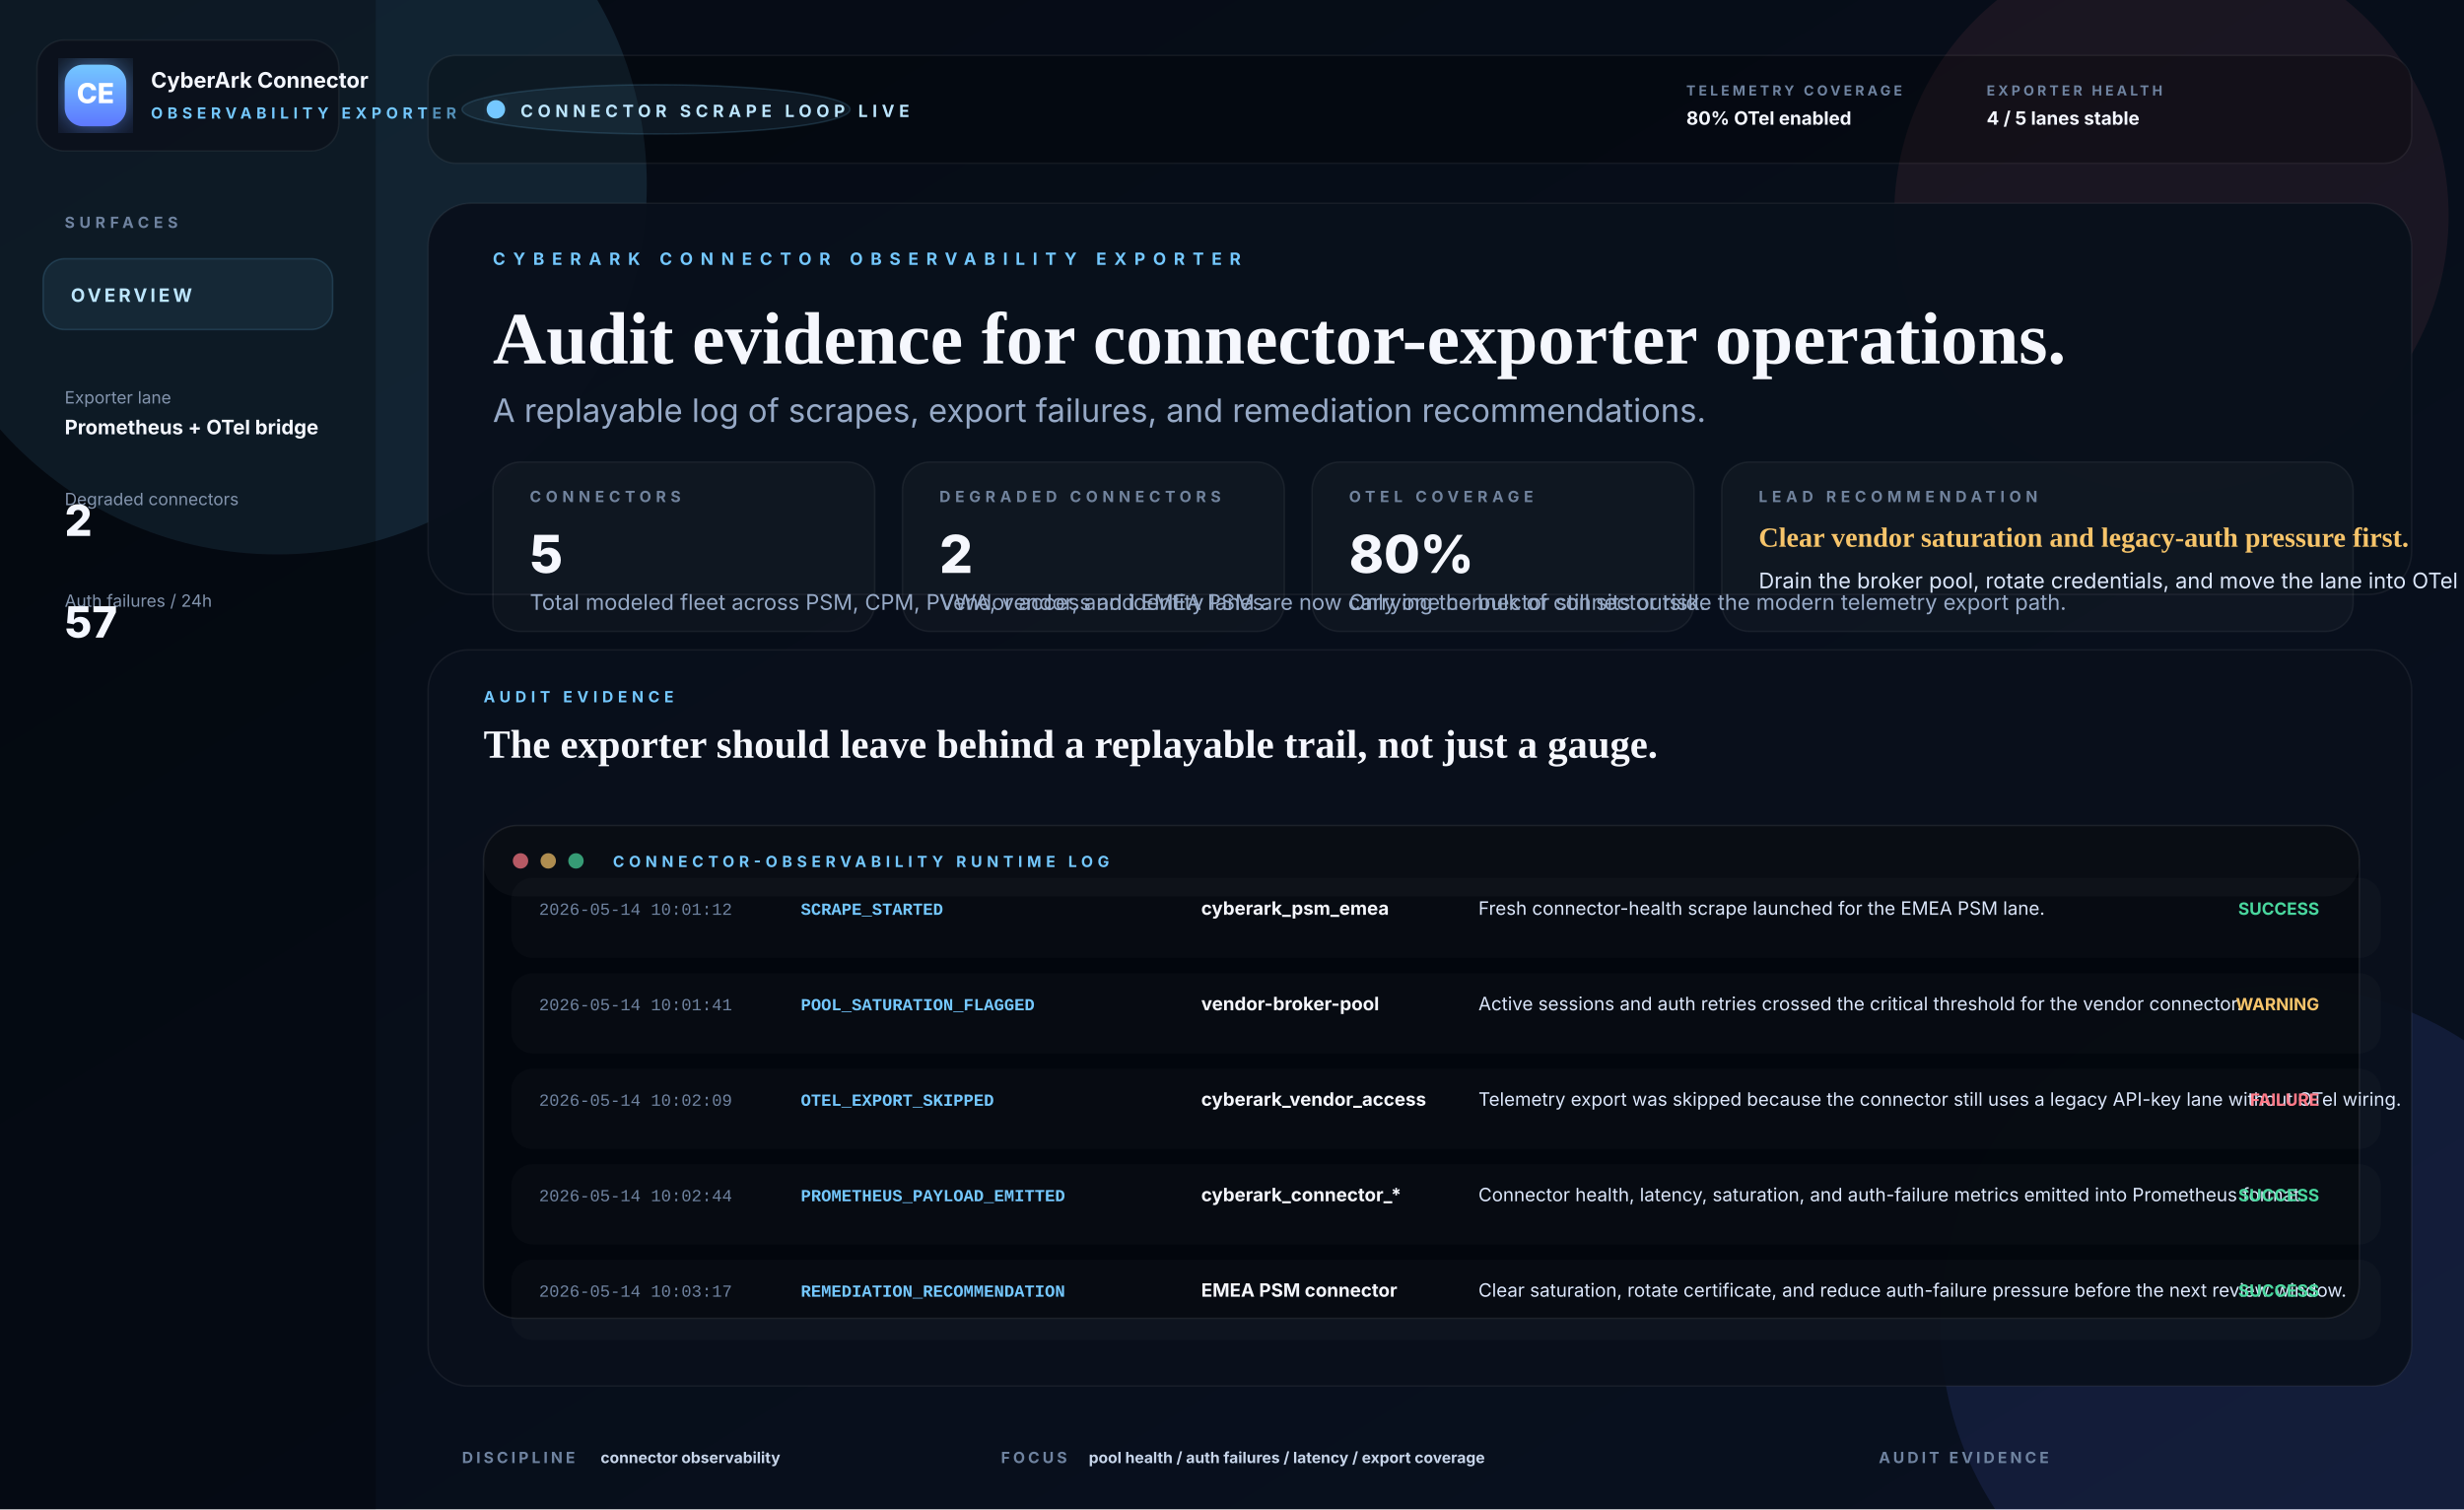
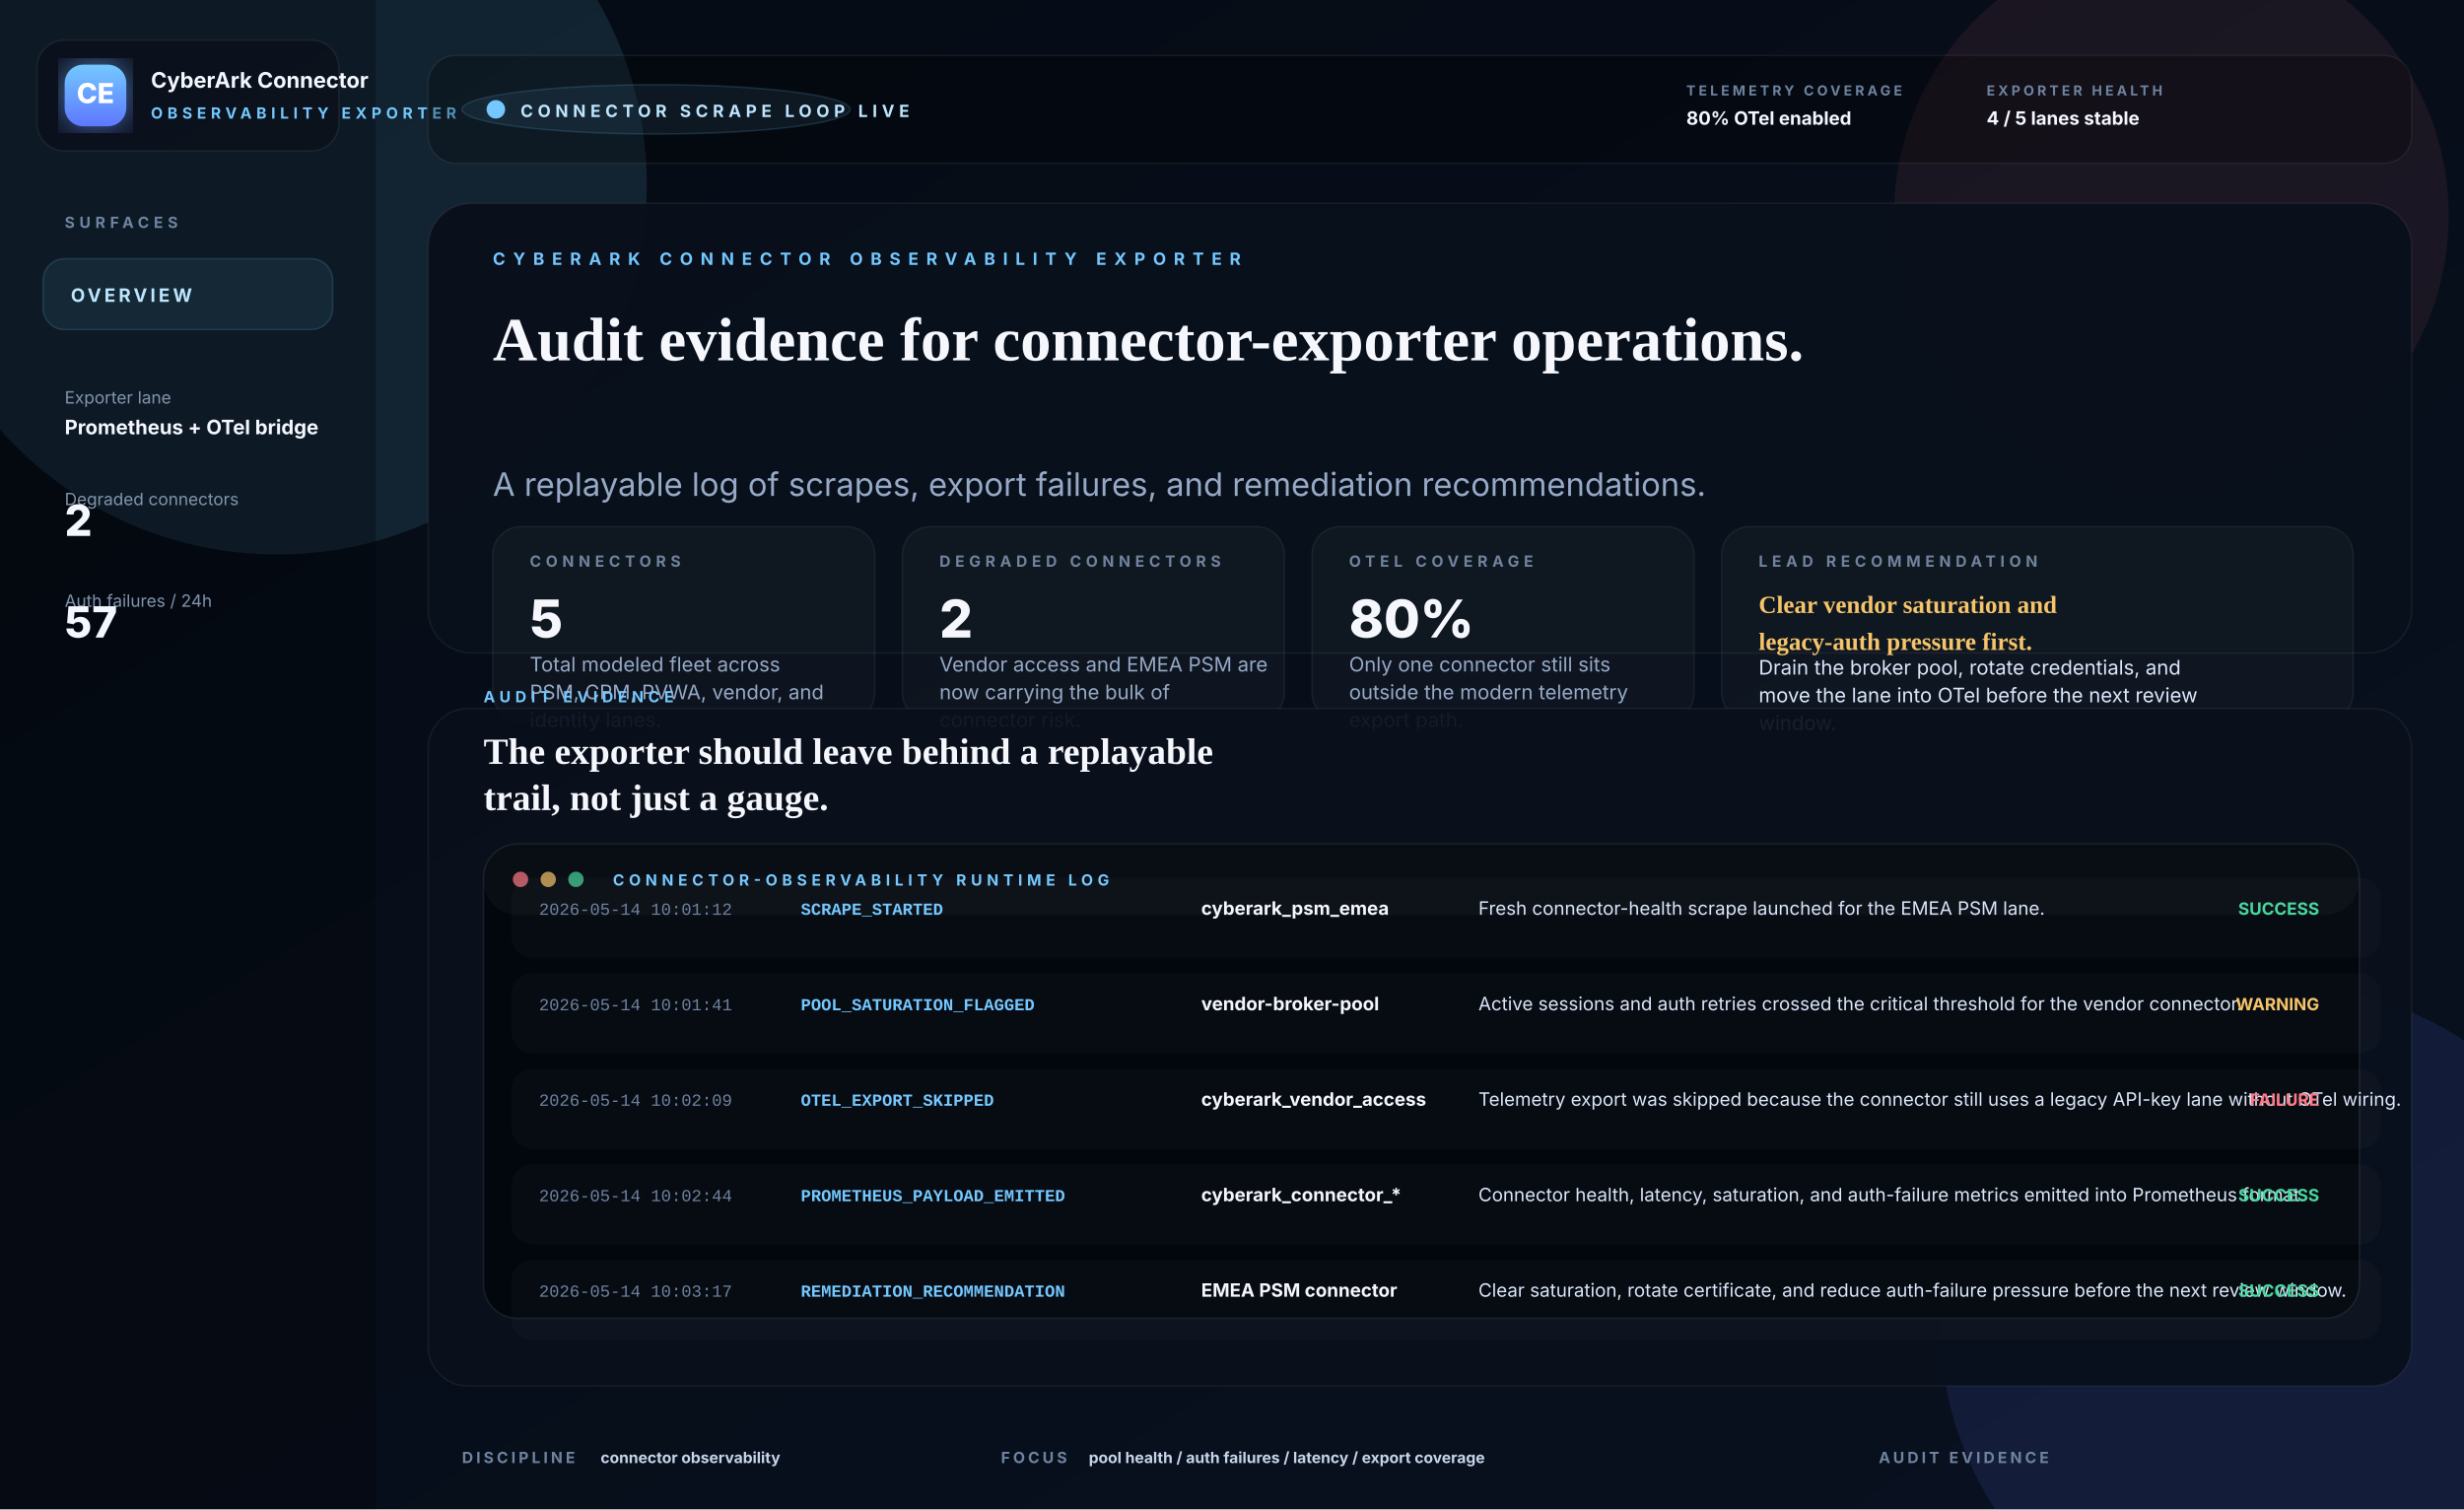
<svg xmlns="http://www.w3.org/2000/svg" width="1600" height="980" viewBox="0 0 1600 980">
  <defs>
    <linearGradient id="bgFade" x1="0" x2="1" y1="0" y2="1">
      <stop offset="0%" stop-color="#050b14" />
      <stop offset="100%" stop-color="#091120" />
    </linearGradient>
    <linearGradient id="panelStroke" x1="0" x2="1" y1="0" y2="1">
      <stop offset="0%" stop-color="rgba(117, 200, 255, 0.36)" />
      <stop offset="100%" stop-color="rgba(93, 120, 255, 0.16)" />
    </linearGradient>
    <linearGradient id="blueBar" x1="0" x2="0" y1="0" y2="1">
      <stop offset="0%" stop-color="#74c8ff" />
      <stop offset="100%" stop-color="#5d78ff" />
    </linearGradient>
    <linearGradient id="goodBar" x1="0" x2="1" y1="0" y2="0">
      <stop offset="0%" stop-color="#2f92d6" />
      <stop offset="100%" stop-color="#49d79e" />
    </linearGradient>
    <linearGradient id="warnBar" x1="0" x2="1" y1="0" y2="0">
      <stop offset="0%" stop-color="#4d8cf2" />
      <stop offset="100%" stop-color="#f6c46a" />
    </linearGradient>
    <linearGradient id="hotBar" x1="0" x2="1" y1="0" y2="0">
      <stop offset="0%" stop-color="#d14d6c" />
      <stop offset="100%" stop-color="#ff7987" />
    </linearGradient>
    <filter id="glow">
      <feGaussianBlur stdDeviation="14" result="blur" />
      <feMerge>
        <feMergeNode in="blur" />
        <feMergeNode in="SourceGraphic" />
      </feMerge>
    </filter>
  </defs>
  <rect width="1600" height="980" fill="url(#bgFade)" />
  <circle cx="180" cy="120" r="240" fill="rgba(116,200,255,0.12)" />
  <circle cx="1410" cy="140" r="180" fill="rgba(255,121,135,0.08)" />
  <circle cx="1480" cy="860" r="220" fill="rgba(93,120,255,0.12)" />
  <rect x="0" y="0" width="244" height="980" fill="rgba(0,0,0,0.25)" />
  <rect x="24" y="26" width="196" height="72" rx="18" fill="rgba(11,17,28,0.94)" stroke="rgba(255,255,255,0.06)" />
  <rect x="42" y="42" width="40" height="40" rx="12" fill="url(#blueBar)" filter="url(#glow)" />
  <text x="62" y="67" fill="#ffffff" font-size="18" text-anchor="middle" font-family="Inter, Segoe UI, sans-serif" font-weight="800">CE</text>
  <text x="98" y="57" fill="#f4f7ff" font-size="14" font-family="Inter, Segoe UI, sans-serif" font-weight="700">CyberArk Connector</text>
  <text x="98" y="77" fill="#74c8ff" font-size="10" letter-spacing="3" font-family="Inter, Segoe UI, sans-serif" font-weight="700">OBSERVABILITY EXPORTER</text>
  <text x="42" y="148" fill="#6f83a0" font-size="10" letter-spacing="3" font-family="Inter, Segoe UI, sans-serif" font-weight="700">SURFACES</text>
  <rect x="28" y="168" width="188" height="46" rx="14" fill="rgba(116,200,255,0.08)" stroke="rgba(116,200,255,0.16)" />
  <text x="46" y="196" fill="#bde6ff" font-size="12" letter-spacing="2" font-family="Inter, Segoe UI, sans-serif" font-weight="700">OVERVIEW</text>
  <text x="42" y="262" fill="#8394ad" font-size="11" font-family="Inter, Segoe UI, sans-serif">Exporter lane</text>
  <text x="42" y="282" fill="#f4f7ff" font-size="13" font-family="Inter, Segoe UI, sans-serif" font-weight="700">Prometheus + OTel bridge</text>
  <text x="42" y="328" fill="#8394ad" font-size="11" font-family="Inter, Segoe UI, sans-serif">Degraded connectors</text>
  <text x="42" y="348" fill="#f4f7ff" font-size="28" font-family="Inter, Segoe UI, sans-serif" font-weight="800">2</text>
  <text x="42" y="394" fill="#8394ad" font-size="11" font-family="Inter, Segoe UI, sans-serif">Auth failures / 24h</text>
  <text x="42" y="414" fill="#f4f7ff" font-size="28" font-family="Inter, Segoe UI, sans-serif" font-weight="800">57</text>
  <rect x="278" y="36" width="1288" height="70" rx="18" fill="rgba(0,0,0,0.28)" stroke="rgba(255,255,255,0.06)" />
  <rect x="300" y="55" width="252" height="32" rx="999" fill="rgba(116,200,255,0.08)" stroke="rgba(116,200,255,0.16)" />
  <circle cx="322" cy="71" r="6" fill="#74c8ff" filter="url(#glow)" />
  <text x="338" y="76" fill="#bde6ff" font-size="11" letter-spacing="3" font-family="Inter, Segoe UI, sans-serif" font-weight="700">CONNECTOR SCRAPE LOOP LIVE</text>
  <text x="1095" y="62" fill="#6f83a0" font-size="9" letter-spacing="2" font-family="Inter, Segoe UI, sans-serif" font-weight="700">TELEMETRY COVERAGE</text>
  <text x="1095" y="81" fill="#f4f7ff" font-size="12" font-family="Inter, Segoe UI, sans-serif" font-weight="700">80% OTel enabled</text>
  <text x="1290" y="62" fill="#6f83a0" font-size="9" letter-spacing="2" font-family="Inter, Segoe UI, sans-serif" font-weight="700">EXPORTER HEALTH</text>
  <text x="1290" y="81" fill="#f4f7ff" font-size="12" font-family="Inter, Segoe UI, sans-serif" font-weight="700">4 / 5 lanes stable</text>
-   <rect x="278" y="132" width="1288" height="254" rx="28" fill="rgba(9,16,28,0.96)" stroke="rgba(255,255,255,0.06)" />
+   <rect x="278" y="132" width="1288" height="292" rx="28" fill="rgba(9,16,28,0.96)" stroke="rgba(255,255,255,0.06)" />
  <text x="320" y="172" fill="#74c8ff" font-size="11" letter-spacing="5" font-family="Inter, Segoe UI, sans-serif" font-weight="700">CYBERARK CONNECTOR OBSERVABILITY EXPORTER</text>
-   <text x="320" y="236" fill="#f5f7fd" font-size="48" font-family="Georgia, Times New Roman, serif" font-weight="700">Audit evidence for connector-exporter operations.</text>
-   <text x="320" y="274" fill="#96a9c6" font-size="21" font-family="Inter, Segoe UI, sans-serif">A replayable log of scrapes, export failures, and remediation recommendations.</text>
-   <rect x="320" y="300" width="248" height="110" rx="18" fill="rgba(255,255,255,0.03)" stroke="rgba(255,255,255,0.06)" />
-   <text x="344" y="326" fill="#71839d" font-size="10" letter-spacing="3" font-family="Inter, Segoe UI, sans-serif" font-weight="700">CONNECTORS</text>
-   <text x="344" y="372" fill="#f5f7fd" font-size="34" font-family="Inter, Segoe UI, sans-serif" font-weight="800">5</text>
-   <text x="344" y="396" fill="#96a9c6" font-size="14" font-family="Inter, Segoe UI, sans-serif">Total modeled fleet across PSM, CPM, PVWA, vendor, and identity lanes.</text>
-   <rect x="586" y="300" width="248" height="110" rx="18" fill="rgba(255,255,255,0.03)" stroke="rgba(255,255,255,0.06)" />
-   <text x="610" y="326" fill="#71839d" font-size="10" letter-spacing="3" font-family="Inter, Segoe UI, sans-serif" font-weight="700">DEGRADED CONNECTORS</text>
-   <text x="610" y="372" fill="#f5f7fd" font-size="34" font-family="Inter, Segoe UI, sans-serif" font-weight="800">2</text>
-   <text x="610" y="396" fill="#96a9c6" font-size="14" font-family="Inter, Segoe UI, sans-serif">Vendor access and EMEA PSM are now carrying the bulk of connector risk.</text>
-   <rect x="852" y="300" width="248" height="110" rx="18" fill="rgba(255,255,255,0.03)" stroke="rgba(255,255,255,0.06)" />
-   <text x="876" y="326" fill="#71839d" font-size="10" letter-spacing="3" font-family="Inter, Segoe UI, sans-serif" font-weight="700">OTEL COVERAGE</text>
-   <text x="876" y="372" fill="#f5f7fd" font-size="34" font-family="Inter, Segoe UI, sans-serif" font-weight="800">80%</text>
-   <text x="876" y="396" fill="#96a9c6" font-size="14" font-family="Inter, Segoe UI, sans-serif">Only one connector still sits outside the modern telemetry export path.</text>
-   <rect x="1118" y="300" width="410" height="110" rx="18" fill="rgba(255,255,255,0.03)" stroke="rgba(255,255,255,0.06)" />
-   <text x="1142" y="326" fill="#71839d" font-size="10" letter-spacing="3" font-family="Inter, Segoe UI, sans-serif" font-weight="700">LEAD RECOMMENDATION</text>
-   <text x="1142" y="355" fill="#f6c46a" font-size="18" font-family="Georgia, Times New Roman, serif" font-weight="700">Clear vendor saturation and legacy-auth pressure first.</text>
-   <text x="1142" y="382" fill="#dce7fb" font-size="14" font-family="Inter, Segoe UI, sans-serif">Drain the broker pool, rotate credentials, and move the lane into OTel before the next review window.</text>
-   <rect x="278" y="422" width="1288" height="478" rx="26" fill="rgba(9,16,28,0.92)" stroke="rgba(255,255,255,0.06)" />
+   <text x="320" y="234" fill="#f5f7fd" font-size="40" font-family="Georgia, Times New Roman, serif" font-weight="700">
+     <tspan x="320" dy="0">Audit evidence for connector-exporter operations.</tspan>
+   </text>
+   <text x="320" y="322" fill="#96a9c6" font-size="21" font-family="Inter, Segoe UI, sans-serif" font-weight="400">
+     <tspan x="320" dy="0">A replayable log of scrapes, export failures, and remediation recommendations.</tspan>
+   </text>
+   <rect x="320" y="342" width="248" height="126" rx="18" fill="rgba(255,255,255,0.03)" stroke="rgba(255,255,255,0.06)" />
+   <text x="344" y="368" fill="#71839d" font-size="10" letter-spacing="3" font-family="Inter, Segoe UI, sans-serif" font-weight="700">CONNECTORS</text>
+   <text x="344" y="414" fill="#f5f7fd" font-size="34" font-family="Inter, Segoe UI, sans-serif" font-weight="800">5</text>
+   <text x="344" y="436" fill="#96a9c6" font-size="13" font-family="Inter, Segoe UI, sans-serif" font-weight="400">
+     <tspan x="344" dy="0">Total modeled fleet across</tspan>
+     <tspan x="344" dy="18">PSM, CPM, PVWA, vendor, and</tspan>
+     <tspan x="344" dy="18">identity lanes.</tspan>
+   </text>
+   <rect x="586" y="342" width="248" height="126" rx="18" fill="rgba(255,255,255,0.03)" stroke="rgba(255,255,255,0.06)" />
+   <text x="610" y="368" fill="#71839d" font-size="10" letter-spacing="3" font-family="Inter, Segoe UI, sans-serif" font-weight="700">DEGRADED CONNECTORS</text>
+   <text x="610" y="414" fill="#f5f7fd" font-size="34" font-family="Inter, Segoe UI, sans-serif" font-weight="800">2</text>
+   <text x="610" y="436" fill="#96a9c6" font-size="13" font-family="Inter, Segoe UI, sans-serif" font-weight="400">
+     <tspan x="610" dy="0">Vendor access and EMEA PSM are</tspan>
+     <tspan x="610" dy="18">now carrying the bulk of</tspan>
+     <tspan x="610" dy="18">connector risk.</tspan>
+   </text>
+   <rect x="852" y="342" width="248" height="126" rx="18" fill="rgba(255,255,255,0.03)" stroke="rgba(255,255,255,0.06)" />
+   <text x="876" y="368" fill="#71839d" font-size="10" letter-spacing="3" font-family="Inter, Segoe UI, sans-serif" font-weight="700">OTEL COVERAGE</text>
+   <text x="876" y="414" fill="#f5f7fd" font-size="34" font-family="Inter, Segoe UI, sans-serif" font-weight="800">80%</text>
+   <text x="876" y="436" fill="#96a9c6" font-size="13" font-family="Inter, Segoe UI, sans-serif" font-weight="400">
+     <tspan x="876" dy="0">Only one connector still sits</tspan>
+     <tspan x="876" dy="18">outside the modern telemetry</tspan>
+     <tspan x="876" dy="18">export path.</tspan>
+   </text>
+   <rect x="1118" y="342" width="410" height="126" rx="18" fill="rgba(255,255,255,0.03)" stroke="rgba(255,255,255,0.06)" />
+   <text x="1142" y="368" fill="#71839d" font-size="10" letter-spacing="3" font-family="Inter, Segoe UI, sans-serif" font-weight="700">LEAD RECOMMENDATION</text>
+   <text x="1142" y="398" fill="#f6c46a" font-size="16" font-family="Georgia, Times New Roman, serif" font-weight="700">
+     <tspan x="1142" dy="0">Clear vendor saturation and</tspan>
+     <tspan x="1142" dy="24">legacy-auth pressure first.</tspan>
+   </text>
+   <text x="1142" y="438" fill="#dce7fb" font-size="13" font-family="Inter, Segoe UI, sans-serif" font-weight="400">
+     <tspan x="1142" dy="0">Drain the broker pool, rotate credentials, and</tspan>
+     <tspan x="1142" dy="18">move the lane into OTel before the next review</tspan>
+     <tspan x="1142" dy="18">window.</tspan>
+   </text>
+   <rect x="278" y="460" width="1288" height="440" rx="26" fill="rgba(9,16,28,0.92)" stroke="rgba(255,255,255,0.06)" />
  <text x="314" y="456" fill="#74c8ff" font-size="10" letter-spacing="3" font-family="Inter, Segoe UI, sans-serif" font-weight="700">AUDIT EVIDENCE</text>
-   <text x="314" y="492" fill="#f5f7fd" font-size="26" font-family="Georgia, Times New Roman, serif" font-weight="700">The exporter should leave behind a replayable trail, not just a gauge.</text>
-   <rect x="314" y="536" width="1218" height="320" rx="22" fill="rgba(2,6,12,0.90)" stroke="rgba(255,255,255,0.08)" />
-   <rect x="314" y="536" width="1218" height="46" rx="22" fill="rgba(255,255,255,0.03)" />
-   <circle cx="338" cy="559" r="5" fill="rgba(255,121,135,0.7)" />
-   <circle cx="356" cy="559" r="5" fill="rgba(246,196,106,0.7)" />
-   <circle cx="374" cy="559" r="5" fill="rgba(73,215,158,0.7)" />
-   <text x="398" y="563" fill="#74c8ff" font-size="10" letter-spacing="3" font-family="Inter, Segoe UI, sans-serif" font-weight="700">CONNECTOR-OBSERVABILITY RUNTIME LOG</text>
+   <text x="314" y="496" fill="#f5f7fd" font-size="24" font-family="Georgia, Times New Roman, serif" font-weight="700">
+     <tspan x="314" dy="0">The exporter should leave behind a replayable</tspan>
+     <tspan x="314" dy="30">trail, not just a gauge.</tspan>
+   </text>
+   <rect x="314" y="548" width="1218" height="308" rx="22" fill="rgba(2,6,12,0.90)" stroke="rgba(255,255,255,0.08)" />
+   <rect x="314" y="548" width="1218" height="46" rx="22" fill="rgba(255,255,255,0.03)" />
+   <circle cx="338" cy="571" r="5" fill="rgba(255,121,135,0.7)" />
+   <circle cx="356" cy="571" r="5" fill="rgba(246,196,106,0.7)" />
+   <circle cx="374" cy="571" r="5" fill="rgba(73,215,158,0.7)" />
+   <text x="398" y="575" fill="#74c8ff" font-size="10" letter-spacing="3" font-family="Inter, Segoe UI, sans-serif" font-weight="700">CONNECTOR-OBSERVABILITY RUNTIME LOG</text>
  <rect x="332" y="570" width="1214" height="52" rx="14" fill="rgba(255,255,255,0.02)" />
  <text x="350" y="594" fill="#6f83a0" font-size="11" font-family="Consolas, 'Courier New', monospace">2026-05-14 10:01:12</text>
  <text x="520" y="594" fill="#74c8ff" font-size="11" font-family="Consolas, 'Courier New', monospace" font-weight="700">SCRAPE_STARTED</text>
  <text x="780" y="594" fill="#f5f7fd" font-size="12" font-family="Inter, Segoe UI, sans-serif" font-weight="700">cyberark_psm_emea</text>
  <text x="960" y="594" fill="#dce7fb" font-size="12" font-family="Inter, Segoe UI, sans-serif">Fresh connector-health scrape launched for the EMEA PSM lane.</text>
  <text x="1506" y="594" text-anchor="end" fill="#49d79e" font-size="11" font-family="Inter, Segoe UI, sans-serif" font-weight="700">SUCCESS</text>
  <rect x="332" y="632" width="1214" height="52" rx="14" fill="rgba(255,255,255,0.02)" />
  <text x="350" y="656" fill="#6f83a0" font-size="11" font-family="Consolas, 'Courier New', monospace">2026-05-14 10:01:41</text>
  <text x="520" y="656" fill="#74c8ff" font-size="11" font-family="Consolas, 'Courier New', monospace" font-weight="700">POOL_SATURATION_FLAGGED</text>
  <text x="780" y="656" fill="#f5f7fd" font-size="12" font-family="Inter, Segoe UI, sans-serif" font-weight="700">vendor-broker-pool</text>
  <text x="960" y="656" fill="#dce7fb" font-size="12" font-family="Inter, Segoe UI, sans-serif">Active sessions and auth retries crossed the critical threshold for the vendor connector.</text>
  <text x="1506" y="656" text-anchor="end" fill="#f6c46a" font-size="11" font-family="Inter, Segoe UI, sans-serif" font-weight="700">WARNING</text>
  <rect x="332" y="694" width="1214" height="52" rx="14" fill="rgba(255,255,255,0.02)" />
  <text x="350" y="718" fill="#6f83a0" font-size="11" font-family="Consolas, 'Courier New', monospace">2026-05-14 10:02:09</text>
  <text x="520" y="718" fill="#74c8ff" font-size="11" font-family="Consolas, 'Courier New', monospace" font-weight="700">OTEL_EXPORT_SKIPPED</text>
  <text x="780" y="718" fill="#f5f7fd" font-size="12" font-family="Inter, Segoe UI, sans-serif" font-weight="700">cyberark_vendor_access</text>
  <text x="960" y="718" fill="#dce7fb" font-size="12" font-family="Inter, Segoe UI, sans-serif">Telemetry export was skipped because the connector still uses a legacy API-key lane without OTel wiring.</text>
  <text x="1506" y="718" text-anchor="end" fill="#ff7987" font-size="11" font-family="Inter, Segoe UI, sans-serif" font-weight="700">FAILURE</text>
  <rect x="332" y="756" width="1214" height="52" rx="14" fill="rgba(255,255,255,0.02)" />
  <text x="350" y="780" fill="#6f83a0" font-size="11" font-family="Consolas, 'Courier New', monospace">2026-05-14 10:02:44</text>
  <text x="520" y="780" fill="#74c8ff" font-size="11" font-family="Consolas, 'Courier New', monospace" font-weight="700">PROMETHEUS_PAYLOAD_EMITTED</text>
  <text x="780" y="780" fill="#f5f7fd" font-size="12" font-family="Inter, Segoe UI, sans-serif" font-weight="700">cyberark_connector_*</text>
  <text x="960" y="780" fill="#dce7fb" font-size="12" font-family="Inter, Segoe UI, sans-serif">Connector health, latency, saturation, and auth-failure metrics emitted into Prometheus format.</text>
  <text x="1506" y="780" text-anchor="end" fill="#49d79e" font-size="11" font-family="Inter, Segoe UI, sans-serif" font-weight="700">SUCCESS</text>
  <rect x="332" y="818" width="1214" height="52" rx="14" fill="rgba(255,255,255,0.02)" />
  <text x="350" y="842" fill="#6f83a0" font-size="11" font-family="Consolas, 'Courier New', monospace">2026-05-14 10:03:17</text>
  <text x="520" y="842" fill="#74c8ff" font-size="11" font-family="Consolas, 'Courier New', monospace" font-weight="700">REMEDIATION_RECOMMENDATION</text>
  <text x="780" y="842" fill="#f5f7fd" font-size="12" font-family="Inter, Segoe UI, sans-serif" font-weight="700">EMEA PSM connector</text>
  <text x="960" y="842" fill="#dce7fb" font-size="12" font-family="Inter, Segoe UI, sans-serif">Clear saturation, rotate certificate, and reduce auth-failure pressure before the next review window.</text>
  <text x="1506" y="842" text-anchor="end" fill="#49d79e" font-size="11" font-family="Inter, Segoe UI, sans-serif" font-weight="700">SUCCESS</text>
  <text x="300" y="950" fill="#6f83a0" font-size="10" letter-spacing="2" font-family="Inter, Segoe UI, sans-serif" font-weight="700">DISCIPLINE</text>
  <text x="390" y="950" fill="#c7d5ea" font-size="10" font-family="Inter, Segoe UI, sans-serif" font-weight="700">connector observability</text>
  <text x="650" y="950" fill="#6f83a0" font-size="10" letter-spacing="2" font-family="Inter, Segoe UI, sans-serif" font-weight="700">FOCUS</text>
  <text x="707" y="950" fill="#c7d5ea" font-size="10" font-family="Inter, Segoe UI, sans-serif" font-weight="700">pool health / auth failures / latency / export coverage</text>
  <text x="1220" y="950" fill="#6f83a0" font-size="10" letter-spacing="2" font-family="Inter, Segoe UI, sans-serif" font-weight="700">AUDIT EVIDENCE</text>
</svg>
